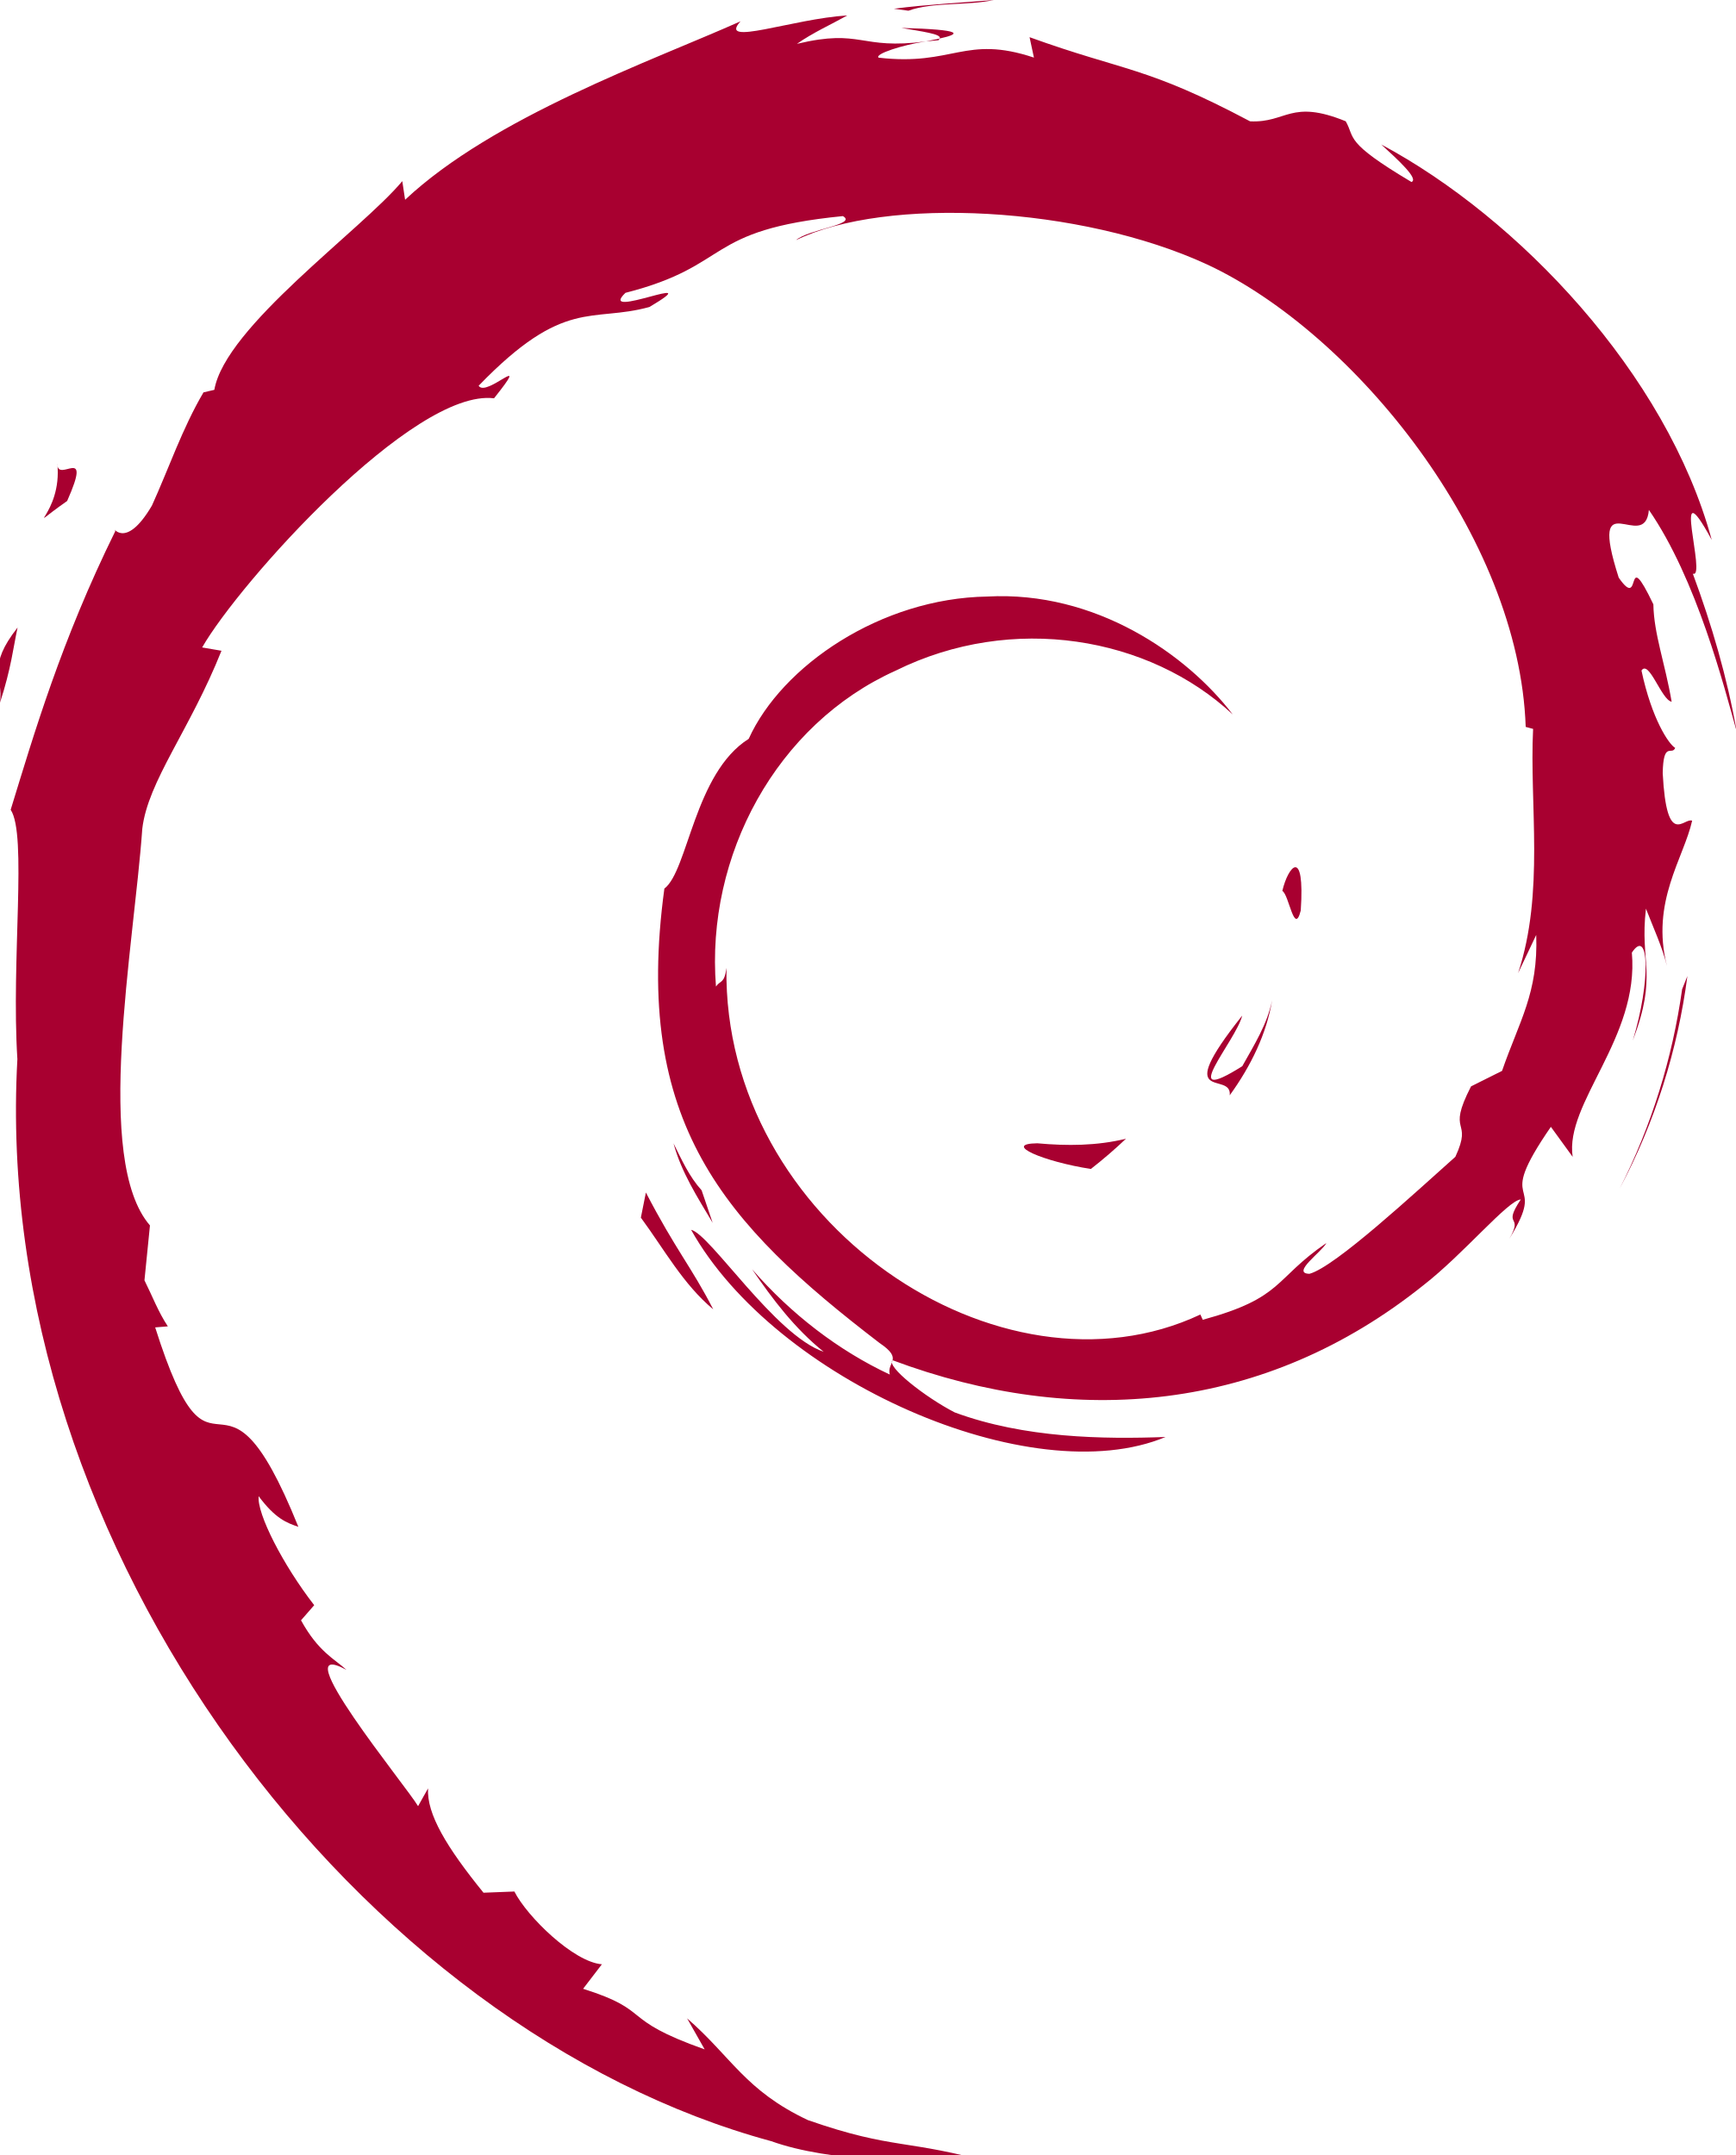
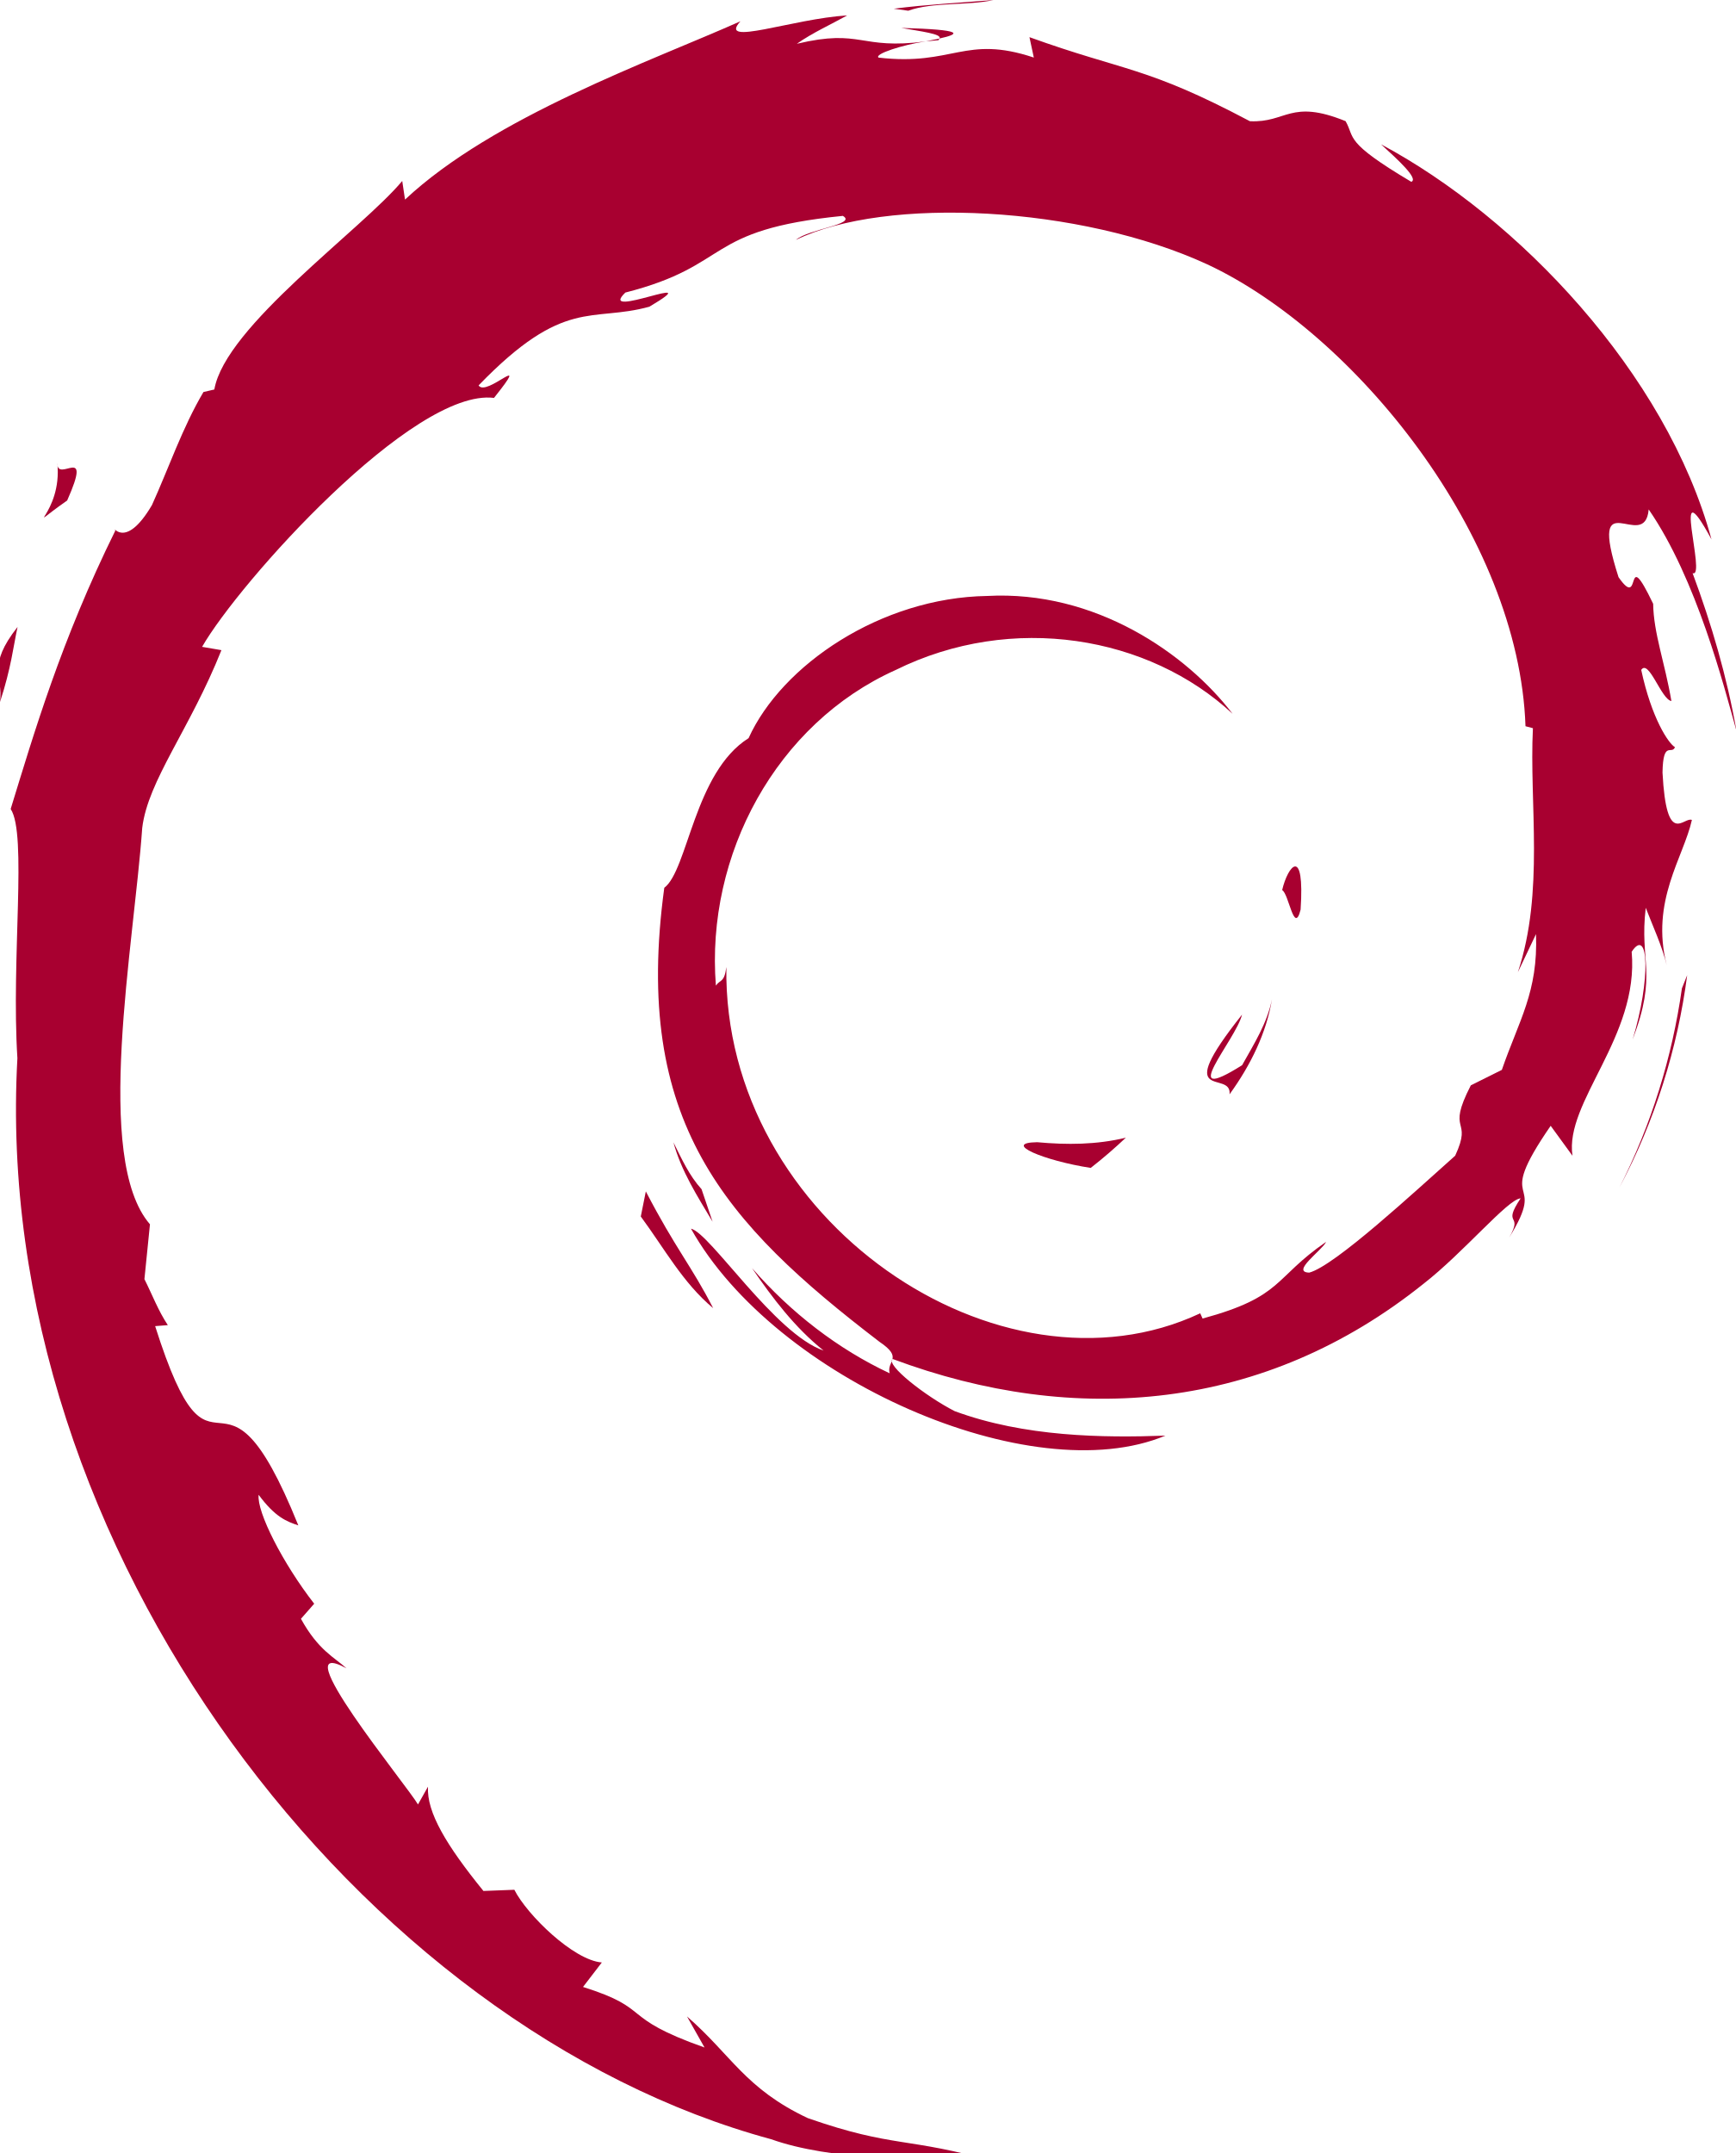
- <svg xmlns="http://www.w3.org/2000/svg" width="174px" height="216px" viewBox="0 0 174 216" version="1.1">
+ <svg xmlns="http://www.w3.org/2000/svg" width="129px" height="160px" viewBox="0 0 129 160" version="1.1">
  <g id="surface1">
-     <path style=" stroke:none;fill-rule:nonzero;fill:rgb(65.882%,0%,18.824%);fill-opacity:1;" d="M 103.973 114.594 C 100.379 114.645 104.652 116.445 109.344 117.168 C 110.641 116.156 111.816 115.133 112.863 114.137 C 109.941 114.852 106.969 114.867 103.973 114.594 " />
-     <path style=" stroke:none;fill-rule:nonzero;fill:rgb(65.882%,0%,18.824%);fill-opacity:1;" d="M 123.262 109.785 C 125.402 106.832 126.961 103.598 127.512 100.254 C 127.031 102.637 125.738 104.695 124.52 106.867 C 117.801 111.098 123.887 104.355 124.516 101.793 C 117.293 110.887 123.523 107.246 123.262 109.785 " />
-     <path style=" stroke:none;fill-rule:nonzero;fill:rgb(65.882%,0%,18.824%);fill-opacity:1;" d="M 130.383 91.258 C 130.816 84.785 129.109 86.832 128.535 89.301 C 129.203 89.648 129.734 93.863 130.383 91.258 " />
-     <path style=" stroke:none;fill-rule:nonzero;fill:rgb(65.882%,0%,18.824%);fill-opacity:1;" d="M 90.344 2.797 C 92.262 3.141 94.488 3.406 94.176 3.863 C 96.273 3.402 96.75 2.98 90.344 2.797 " />
-     <path style=" stroke:none;fill-rule:nonzero;fill:rgb(65.882%,0%,18.824%);fill-opacity:1;" d="M 94.176 3.863 L 92.82 4.145 L 94.082 4.031 L 94.176 3.863 " />
-     <path style=" stroke:none;fill-rule:nonzero;fill:rgb(65.882%,0%,18.824%);fill-opacity:1;" d="M 153.984 93.711 C 154.199 99.523 152.285 102.344 150.559 107.336 L 147.453 108.887 C 144.91 113.824 147.699 112.023 145.879 115.949 C 141.91 119.477 133.836 126.988 131.254 127.676 C 129.367 127.633 132.531 125.449 132.945 124.594 C 127.633 128.238 128.684 130.066 120.559 132.285 L 120.32 131.758 C 100.285 141.184 72.453 122.504 72.816 97.016 C 72.605 98.633 72.211 98.227 71.766 98.883 C 70.73 85.77 77.82 72.598 89.781 67.219 C 101.477 61.43 115.188 63.805 123.566 71.613 C 118.965 65.586 109.805 59.195 98.949 59.793 C 88.312 59.961 78.367 66.719 75.047 74.055 C 69.598 77.484 68.965 87.277 66.594 89.066 C 63.398 112.543 72.602 122.684 88.164 134.613 C 90.617 136.266 88.855 136.516 89.188 137.773 C 84.016 135.352 79.281 131.695 75.387 127.219 C 77.453 130.242 79.684 133.184 82.562 135.492 C 77.688 133.844 71.176 123.68 69.273 123.266 C 77.68 138.312 103.375 149.656 116.832 144.031 C 110.605 144.262 102.695 144.156 95.699 141.57 C 92.762 140.059 88.766 136.93 89.48 136.344 C 107.844 143.203 126.812 141.539 142.703 128.801 C 146.746 125.652 151.16 120.297 152.438 120.223 C 150.516 123.113 152.766 121.613 151.289 124.164 C 155.316 117.668 149.539 121.52 155.453 112.945 L 157.637 115.953 C 156.824 110.562 164.336 104.016 163.57 95.484 C 165.293 92.879 165.492 98.293 163.664 104.293 C 166.203 97.637 164.336 96.566 164.984 91.074 C 165.691 92.922 166.613 94.883 167.09 96.828 C 165.438 90.398 168.785 85.996 169.613 82.262 C 168.797 81.898 167.062 85.105 166.664 77.508 C 166.723 74.207 167.586 75.777 167.914 74.965 C 167.27 74.594 165.566 72.062 164.535 67.211 C 165.285 66.07 166.539 70.164 167.559 70.336 C 166.902 66.477 165.773 63.535 165.727 60.574 C 162.746 54.348 164.672 61.402 162.254 57.898 C 159.082 48.008 164.887 55.605 165.277 51.109 C 170.086 58.074 172.828 68.871 174.086 73.344 C 173.125 67.891 171.574 62.609 169.68 57.496 C 171.141 58.113 167.328 46.281 171.578 54.117 C 167.039 37.41 152.148 21.805 138.449 14.48 C 140.125 16.016 142.242 17.941 141.48 18.242 C 134.672 14.188 135.867 13.871 134.891 12.156 C 129.344 9.898 128.977 12.34 125.301 12.16 C 114.844 6.613 112.824 7.203 103.199 3.727 L 103.637 5.773 C 96.707 3.465 95.562 6.648 88.074 5.781 C 87.617 5.426 90.473 4.492 92.824 4.148 C 86.125 5.035 86.438 2.828 79.883 4.395 C 81.496 3.262 83.207 2.512 84.93 1.547 C 79.465 1.879 71.887 4.727 74.227 2.137 C 65.312 6.113 49.484 11.695 40.605 20.023 L 40.324 18.156 C 36.254 23.043 22.574 32.746 21.484 39.074 L 20.398 39.328 C 18.281 42.914 16.91 46.98 15.23 50.672 C 12.461 55.391 11.172 52.484 11.562 53.227 C 6.117 64.273 3.41 73.555 1.07 81.164 C 2.738 83.656 1.113 96.156 1.742 106.16 C -0.992 155.566 36.418 203.539 77.312 214.617 C 83.305 216.762 92.219 216.68 99.801 216.898 C 90.855 214.34 89.699 215.543 80.984 212.504 C 74.699 209.543 73.32 206.164 68.871 202.301 L 70.633 205.414 C 61.898 202.324 65.555 201.59 58.449 199.34 L 60.332 196.883 C 57.504 196.668 52.836 192.113 51.559 189.59 L 48.465 189.711 C 44.742 185.121 42.762 181.812 42.906 179.254 L 41.906 181.035 C 40.773 179.09 28.219 163.82 34.73 167.375 C 33.523 166.27 31.914 165.574 30.172 162.406 L 31.496 160.891 C 28.363 156.859 25.727 151.691 25.93 149.969 C 27.602 152.227 28.762 152.648 29.906 153.035 C 21.992 133.398 21.551 151.953 15.555 133.047 L 16.824 132.945 C 15.852 131.48 15.262 129.891 14.48 128.328 L 15.031 122.828 C 9.336 116.242 13.438 94.816 14.262 83.066 C 14.828 78.289 19.016 73.203 22.199 65.227 L 20.262 64.895 C 23.969 58.426 41.434 38.918 49.52 39.922 C 53.438 35 48.742 39.902 47.977 38.664 C 56.582 29.758 59.289 32.371 65.098 30.77 C 71.359 27.051 59.719 32.219 62.691 29.352 C 73.52 26.586 70.363 23.062 84.488 21.66 C 85.98 22.508 81.031 22.969 79.789 24.07 C 88.812 19.656 108.34 20.66 121.023 26.52 C 135.742 33.398 152.277 53.73 152.93 72.859 L 153.672 73.059 C 153.297 80.664 154.836 89.457 152.168 97.535 L 153.984 93.711 " />
-     <path style=" stroke:none;fill-rule:nonzero;fill:rgb(65.882%,0%,18.824%);fill-opacity:1;" d="M 64.742 119.527 L 64.238 122.047 C 66.602 125.258 68.477 128.73 71.492 131.238 C 69.32 127.004 67.711 125.254 64.742 119.527 " />
-     <path style=" stroke:none;fill-rule:nonzero;fill:rgb(65.882%,0%,18.824%);fill-opacity:1;" d="M 70.328 119.309 C 69.078 117.926 68.34 116.262 67.512 114.605 C 68.301 117.52 69.926 120.023 71.434 122.566 L 70.328 119.309 " />
-     <path style=" stroke:none;fill-rule:nonzero;fill:rgb(65.882%,0%,18.824%);fill-opacity:1;" d="M 169.137 97.832 L 168.609 99.156 C 167.641 106.031 165.551 112.836 162.348 119.145 C 165.887 112.488 168.176 105.207 169.137 97.832 " />
-     <path style=" stroke:none;fill-rule:nonzero;fill:rgb(65.882%,0%,18.824%);fill-opacity:1;" d="M 91.055 1.074 C 93.484 0.184 97.027 0.586 99.605 0 C 96.246 0.281 92.902 0.449 89.602 0.875 L 91.055 1.074 " />
-     <path style=" stroke:none;fill-rule:nonzero;fill:rgb(65.882%,0%,18.824%);fill-opacity:1;" d="M 5.742 46.438 C 6.305 51.621 1.844 53.633 6.73 50.215 C 9.352 44.312 5.707 48.586 5.742 46.438 " />
-     <path style=" stroke:none;fill-rule:nonzero;fill:rgb(65.882%,0%,18.824%);fill-opacity:1;" d="M 0 70.43 C 1.125 66.973 1.328 64.898 1.762 62.898 C -1.352 66.875 0.328 67.723 0 70.43 " />
+     <path style=" stroke:none;fill-rule:nonzero;fill:rgb(65.882%,0%,18.824%);fill-opacity:1;" d="M 77.082 84.883 C 74.418 84.922 77.586 86.258 81.066 86.793 C 82.027 86.043 82.898 85.281 83.676 84.547 C 81.508 85.074 79.305 85.086 77.082 84.883 " />
+     <path style=" stroke:none;fill-rule:nonzero;fill:rgb(65.882%,0%,18.824%);fill-opacity:1;" d="M 91.383 81.324 C 92.969 79.137 94.129 76.738 94.535 74.262 C 94.18 76.027 93.219 77.551 92.316 79.16 C 87.336 82.293 91.848 77.301 92.312 75.402 C 86.957 82.137 91.578 79.441 91.383 81.324 " />
+     <path style=" stroke:none;fill-rule:nonzero;fill:rgb(65.882%,0%,18.824%);fill-opacity:1;" d="M 96.664 67.598 C 96.984 62.805 95.719 64.32 95.293 66.148 C 95.789 66.406 96.184 69.527 96.664 67.598 " />
+     <path style=" stroke:none;fill-rule:nonzero;fill:rgb(65.882%,0%,18.824%);fill-opacity:1;" d="M 66.98 2.074 C 68.402 2.328 70.051 2.523 69.82 2.863 C 71.375 2.52 71.727 2.207 66.98 2.074 " />
+     <path style=" stroke:none;fill-rule:nonzero;fill:rgb(65.882%,0%,18.824%);fill-opacity:1;" d="M 69.82 2.863 L 68.816 3.07 L 69.75 2.988 L 69.82 2.863 " />
+     <path style=" stroke:none;fill-rule:nonzero;fill:rgb(65.882%,0%,18.824%);fill-opacity:1;" d="M 114.16 69.418 C 114.32 73.723 112.898 75.809 111.621 79.508 L 109.316 80.656 C 107.434 84.312 109.5 82.98 108.152 85.887 C 105.211 88.5 99.223 94.066 97.309 94.574 C 95.91 94.543 98.254 92.926 98.562 92.289 C 94.625 94.992 95.402 96.348 89.379 97.988 L 89.203 97.598 C 74.348 104.578 53.715 90.742 53.984 71.863 C 53.828 73.062 53.535 72.762 53.207 73.246 C 52.438 63.531 57.695 53.773 66.562 49.793 C 75.23 45.504 85.398 47.262 91.609 53.047 C 88.199 48.582 81.406 43.848 73.359 44.289 C 65.473 44.414 58.098 49.422 55.637 54.855 C 51.598 57.395 51.129 64.648 49.371 65.977 C 47.004 83.363 53.824 90.879 65.363 99.715 C 67.18 100.938 65.875 101.121 66.121 102.055 C 62.289 100.262 58.777 97.551 55.891 94.238 C 57.422 96.477 59.074 98.656 61.211 100.367 C 57.598 99.141 52.766 91.613 51.355 91.309 C 57.59 102.453 76.641 110.859 86.617 106.688 C 82 106.859 76.137 106.785 70.949 104.867 C 68.773 103.75 65.809 101.43 66.34 100.992 C 79.953 106.074 94.016 104.844 105.797 95.406 C 108.793 93.074 112.07 89.109 113.016 89.055 C 111.59 91.195 113.258 90.082 112.164 91.973 C 115.148 87.16 110.867 90.016 115.25 83.664 L 116.871 85.891 C 116.266 81.898 121.832 77.047 121.27 70.73 C 122.547 68.797 122.695 72.809 121.34 77.254 C 123.219 72.324 121.832 71.531 122.316 67.461 C 122.84 68.828 123.523 70.281 123.875 71.727 C 122.652 66.961 125.133 63.703 125.746 60.934 C 125.141 60.664 123.855 63.039 123.562 57.41 C 123.605 54.969 124.242 56.129 124.488 55.527 C 124.008 55.254 122.75 53.379 121.98 49.785 C 122.539 48.941 123.469 51.977 124.223 52.098 C 123.738 49.242 122.898 47.062 122.867 44.871 C 120.656 40.258 122.086 45.484 120.293 42.891 C 117.941 35.559 122.242 41.188 122.535 37.859 C 126.098 43.02 128.133 51.016 129.062 54.328 C 128.352 50.289 127.203 46.375 125.797 42.59 C 126.879 43.047 124.055 34.281 127.203 40.086 C 123.84 27.711 112.801 16.152 102.645 10.727 C 103.887 11.863 105.457 13.289 104.891 13.512 C 99.84 10.508 100.73 10.273 100.008 9.004 C 95.891 7.332 95.621 9.141 92.895 9.008 C 85.141 4.898 83.648 5.336 76.512 2.762 L 76.836 4.277 C 71.699 2.566 70.848 4.926 65.297 4.281 C 64.957 4.02 67.074 3.328 68.816 3.074 C 63.852 3.73 64.082 2.098 59.223 3.254 C 60.422 2.414 61.688 1.859 62.965 1.145 C 58.914 1.391 53.293 3.5 55.031 1.582 C 48.422 4.527 36.688 8.664 30.102 14.832 L 29.895 13.449 C 26.879 17.066 16.738 24.258 15.93 28.945 L 15.121 29.133 C 13.551 31.789 12.535 34.801 11.293 37.535 C 9.238 41.031 8.281 38.879 8.574 39.426 C 4.535 47.609 2.527 54.484 0.793 60.121 C 2.031 61.969 0.824 71.227 1.293 78.637 C -0.738 115.234 27 150.77 57.316 158.977 C 61.762 160.562 68.371 160.504 73.992 160.664 C 67.359 158.77 66.5 159.66 60.043 157.41 C 55.383 155.219 54.359 152.715 51.059 149.852 L 52.363 152.16 C 45.891 149.871 48.602 149.324 43.332 147.66 L 44.73 145.84 C 42.629 145.68 39.172 142.305 38.227 140.438 L 35.93 140.527 C 33.172 137.129 31.703 134.676 31.809 132.777 L 31.066 134.098 C 30.227 132.656 20.922 121.348 25.75 123.98 C 24.852 123.16 23.66 122.648 22.367 120.301 L 23.352 119.18 C 21.027 116.191 19.074 112.363 19.223 111.086 C 20.461 112.762 21.32 113.074 22.172 113.359 C 16.305 98.812 15.977 112.559 11.531 98.551 L 12.473 98.477 C 11.754 97.395 11.316 96.215 10.734 95.059 L 11.145 90.984 C 6.922 86.105 9.961 70.234 10.57 61.531 C 10.996 57.992 14.098 54.227 16.457 48.316 L 15.02 48.07 C 17.77 43.277 30.719 28.828 36.715 29.57 C 39.617 25.926 36.137 29.559 35.57 28.641 C 41.949 22.043 43.953 23.98 48.262 22.793 C 52.906 20.039 44.273 23.867 46.477 21.742 C 54.504 19.691 52.168 17.086 62.641 16.043 C 63.742 16.672 60.074 17.016 59.156 17.828 C 65.844 14.559 80.32 15.305 89.727 19.645 C 100.637 24.738 112.895 39.801 113.379 53.969 L 113.93 54.117 C 113.652 59.75 114.793 66.266 112.812 72.25 L 114.16 69.418 " />
+     <path style=" stroke:none;fill-rule:nonzero;fill:rgb(65.882%,0%,18.824%);fill-opacity:1;" d="M 48 88.539 L 47.625 90.406 C 49.379 92.781 50.766 95.355 53.004 97.215 C 51.395 94.078 50.199 92.781 48 88.539 " />
+     <path style=" stroke:none;fill-rule:nonzero;fill:rgb(65.882%,0%,18.824%);fill-opacity:1;" d="M 52.141 88.375 C 51.215 87.352 50.664 86.121 50.051 84.891 C 50.637 87.051 51.84 88.906 52.961 90.793 L 52.141 88.375 " />
+     <path style=" stroke:none;fill-rule:nonzero;fill:rgb(65.882%,0%,18.824%);fill-opacity:1;" d="M 125.395 72.469 L 125.004 73.449 C 124.285 78.543 122.734 83.582 120.359 88.254 C 122.984 83.324 124.684 77.934 125.395 72.469 " />
+     <path style=" stroke:none;fill-rule:nonzero;fill:rgb(65.882%,0%,18.824%);fill-opacity:1;" d="M 67.504 0.797 C 69.309 0.137 71.934 0.434 73.848 0 C 71.355 0.207 68.875 0.332 66.426 0.648 L 67.504 0.797 " />
+     <path style=" stroke:none;fill-rule:nonzero;fill:rgb(65.882%,0%,18.824%);fill-opacity:1;" d="M 4.258 34.398 C 4.672 38.238 1.367 39.73 4.992 37.195 C 6.934 32.824 4.23 35.988 4.258 34.398 " />
+     <path style=" stroke:none;fill-rule:nonzero;fill:rgb(65.882%,0%,18.824%);fill-opacity:1;" d="M 0 52.172 C 0.836 49.609 0.984 48.074 1.305 46.59 C -1.004 49.539 0.242 50.164 0 52.172 " />
  </g>
</svg>
